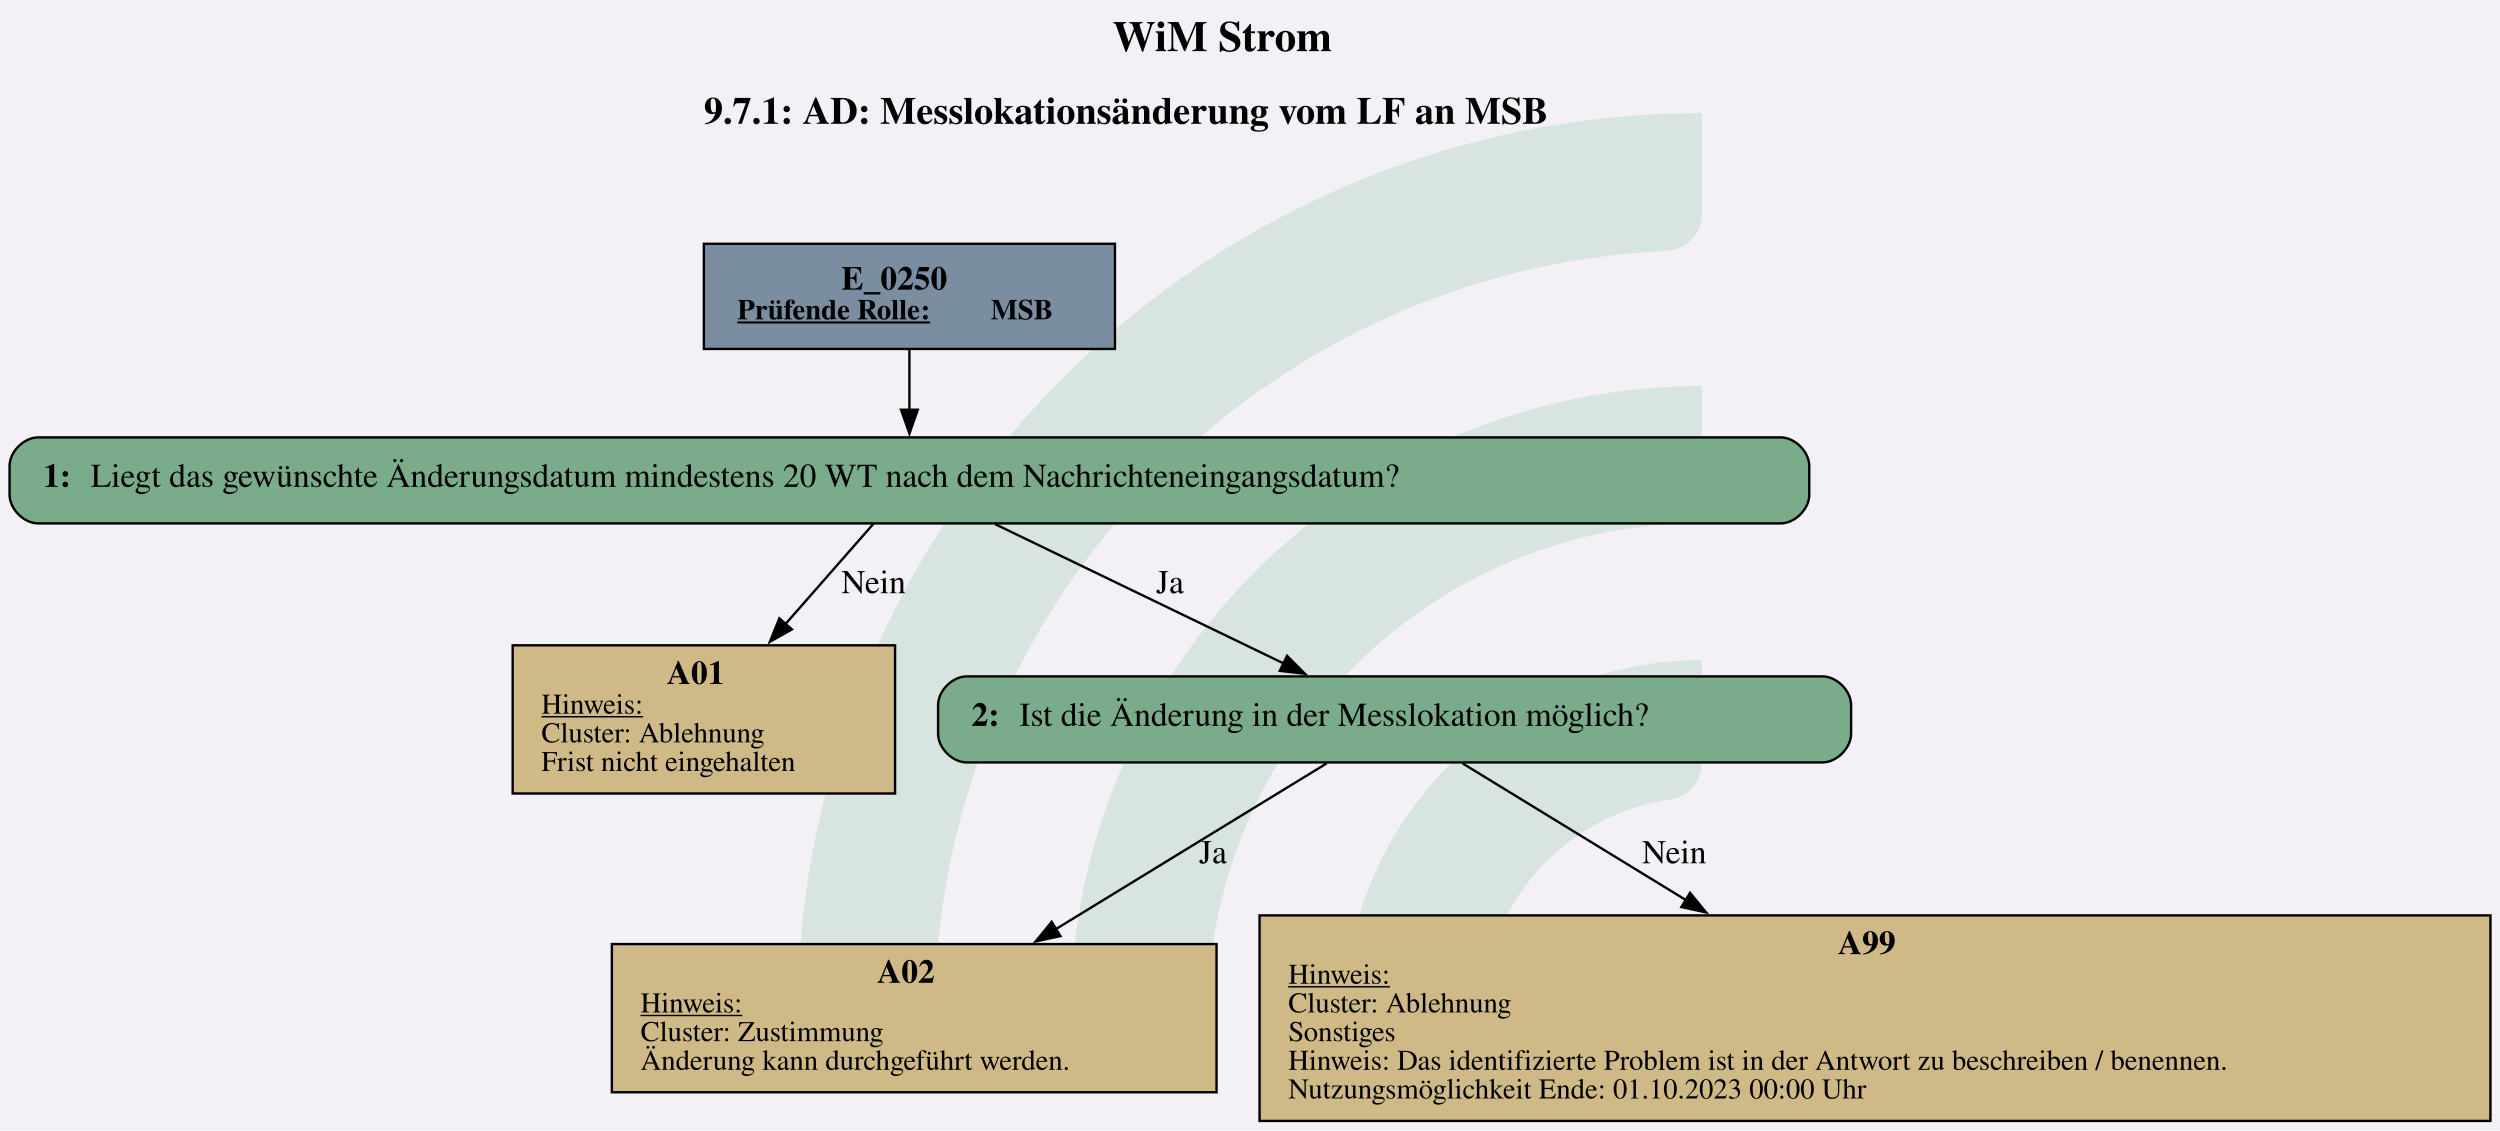
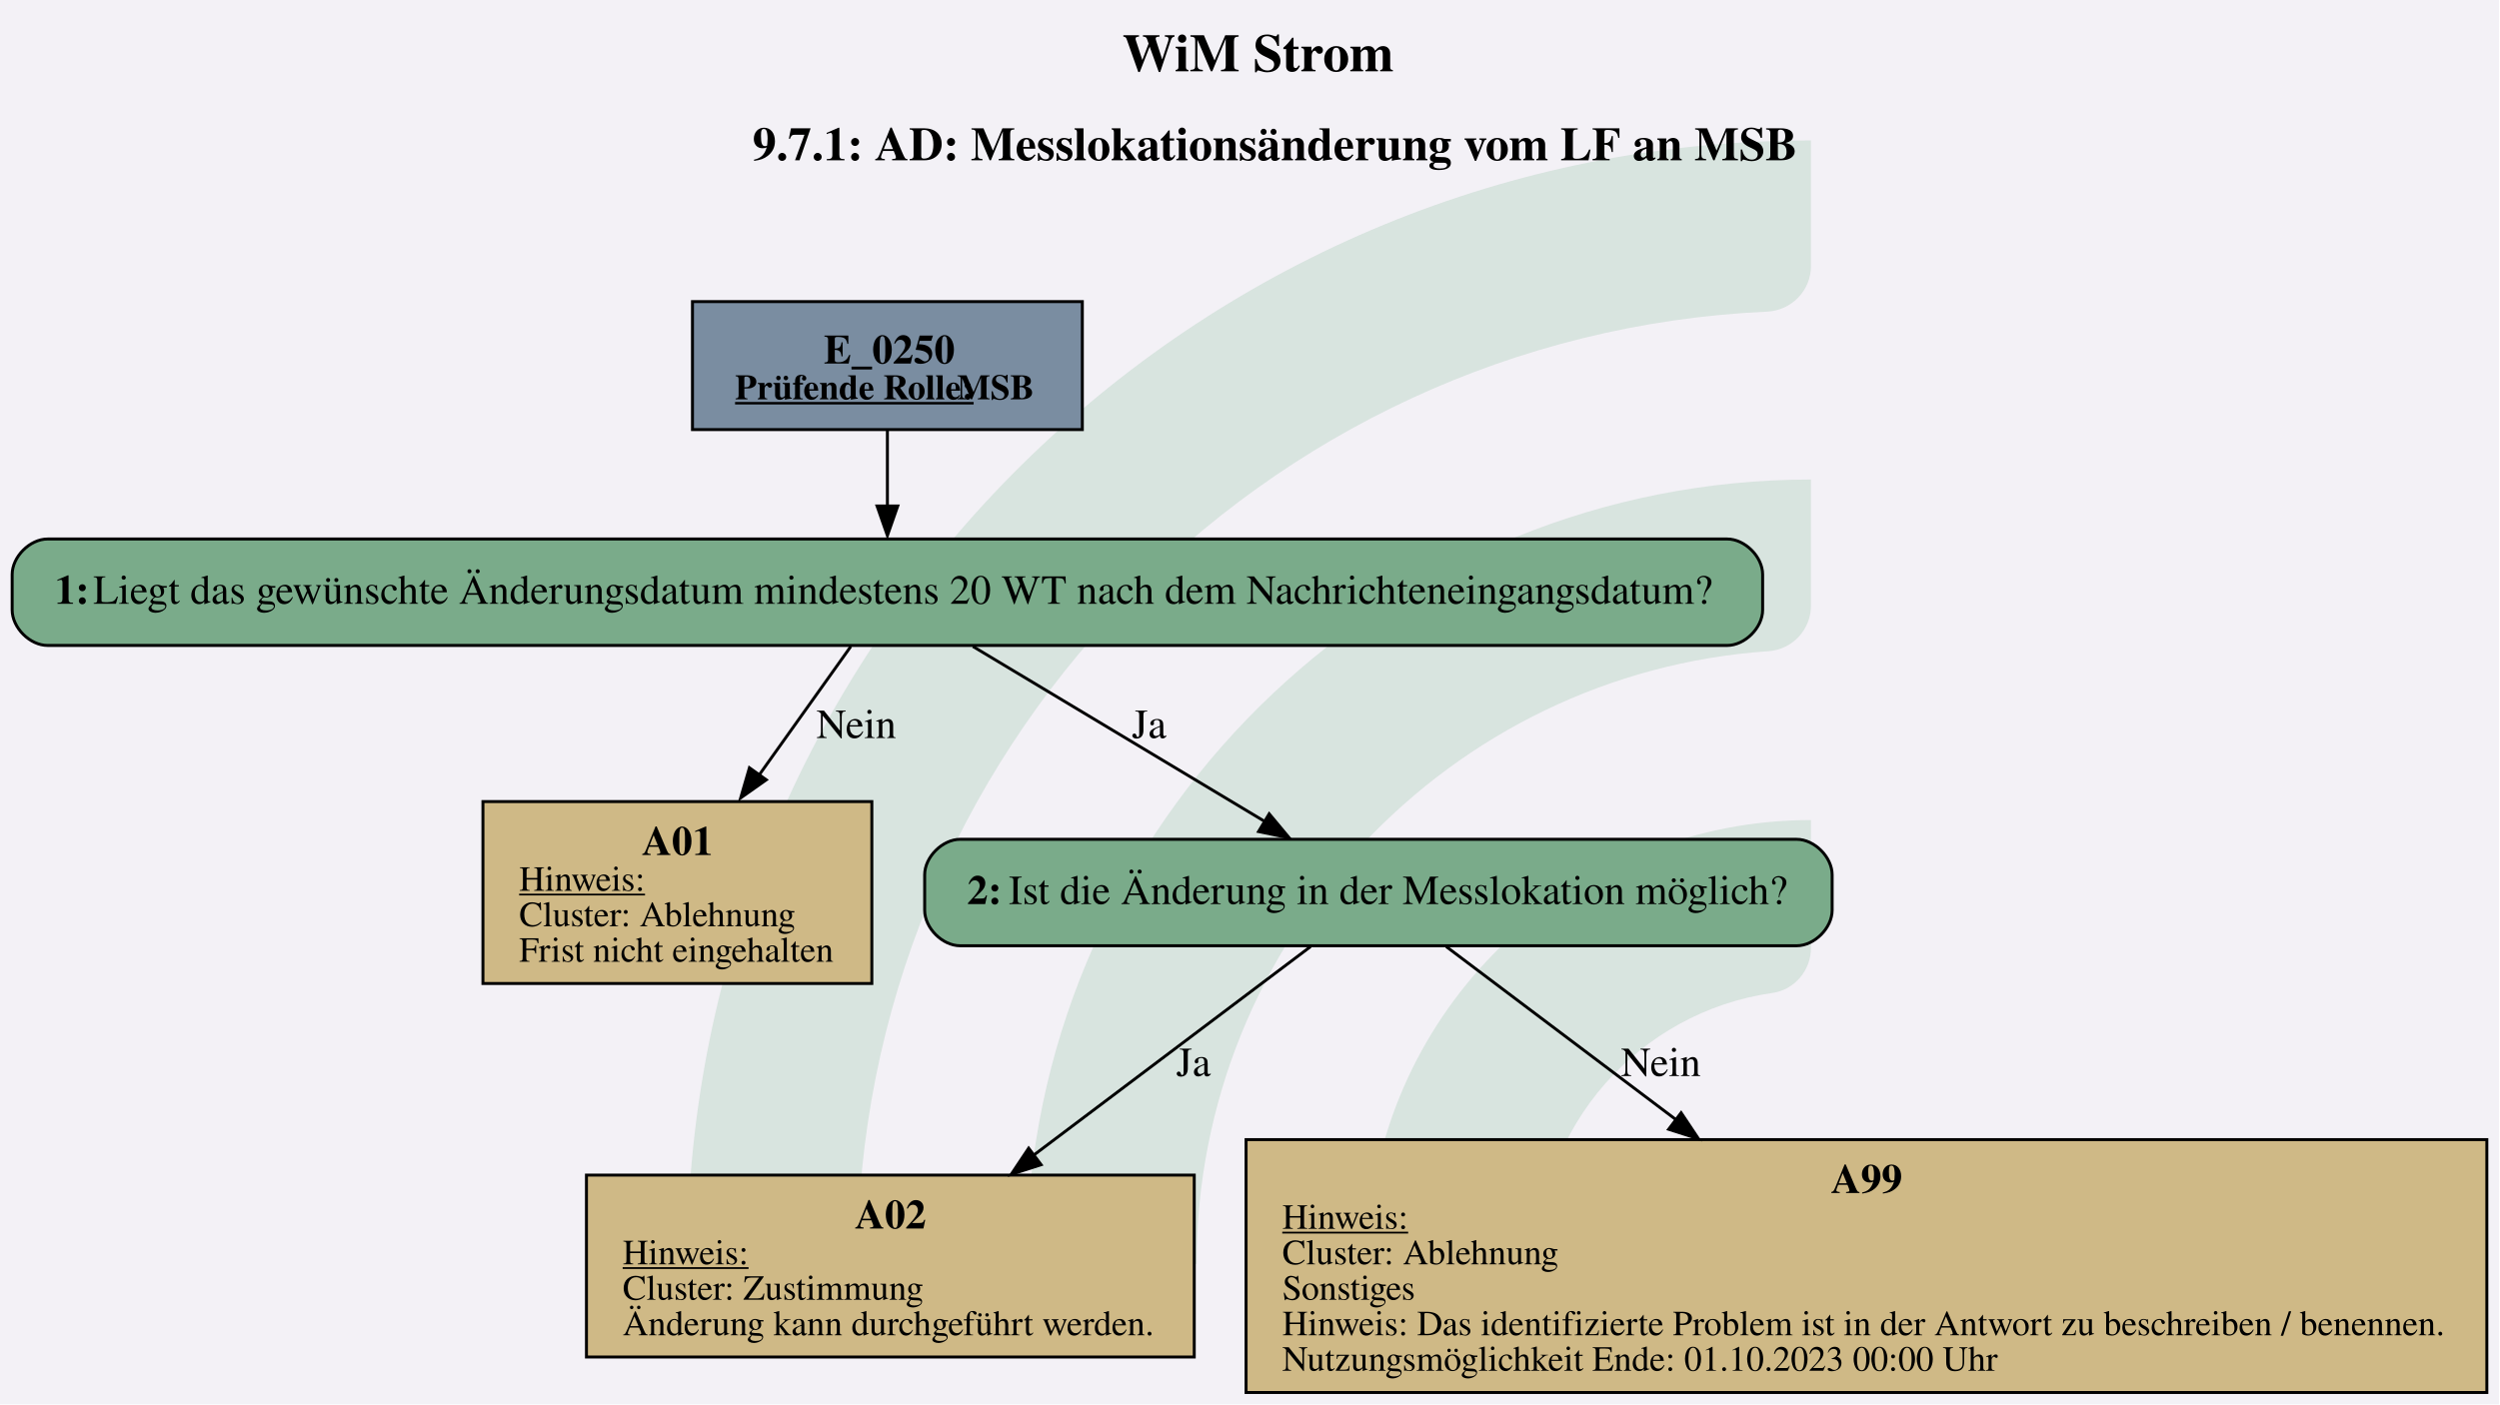
- <svg xmlns="http://www.w3.org/2000/svg" version="1.1" width="1394.667px" viewBox="0 0 1394.667 630.667" height="630.667px">
+ <svg xmlns="http://www.w3.org/2000/svg" version="1.1" width="1126.667px" viewBox="0 0 1126.667 633.333" height="633.333px">
  <g>
-     <svg version="1.1" width="1394.667px" viewBox="0 0 1394.667 630.667" height="630.667px">
-       <polygon fill="#f3f1f6" points="0,0 1394.667,0 1394.667,630.667 0,630.667" />
+     <svg version="1.1" width="1126.667px" viewBox="0 0 1126.667 633.333" height="633.333px">
+       <polygon fill="#f3f1f6" points="0,0 1126.667,0 1126.667,633.333 0,633.333" />
      <g>
-         <g transform="translate(445.2538, 63.06667) scale(1 1) translate(0, 0) scale(2.852263 2.852263) ">
+         <g transform="translate(310.1879, 63.33333) scale(1 1) translate(0, 0) scale(2.864323 2.864323) ">
          <defs id="defs2">
            <clipPath clipPathUnits="userSpaceOnUse" id="clipPath23">
              <path d="M 0,568.156 H 579.236 V 0 H 0 Z" id="path21" />
            </clipPath>
          </defs>
          <g id="layer1" transform="translate(-16.54194,-55.30527)">
            <g id="g19" clip-path="url(#clipPath23)" transform="matrix(0.3527778,0,0,-0.3527778,0.01017023,243.7368)" style="opacity:0.2">
              <g id="g25" transform="translate(122.444,32.7195)">
                <path d="m 0,0 h -56.104 c -11,0 -19.898,9.123 -19.463,20.115 10.594,267.191 231.277,481.302 501.029,481.302 v -56.02 c 0,-10.98 -8.688,-19.892 -19.658,-20.393 C 180.29,414.697 0,228.005 0,0" style="fill:#6ead83;fill-opacity:1;fill-rule:nonzero;stroke:none" id="path27" />
              </g>
              <g id="g29" transform="translate(273.7828,32.7195)">
                <path d="m 0,0 h -55.926 c -11.228,0 -20.091,9.482 -19.435,20.69 10.744,183.439 163.389,329.388 349.485,329.388 v -56.263 c 0,-10.709 -8.273,-19.617 -18.957,-20.35 C 112.819,263.696 0,144.774 0,0" style="fill:#6ead83;fill-opacity:1;fill-rule:nonzero;stroke:none" id="path31" />
              </g>
              <g id="g33" transform="translate(425.7667,32.7195)">
                <path d="m 0,0 h -55.445 c -11.653,0 -20.604,10.17 -19.334,21.753 10.866,99.032 95.031,176.341 196.919,176.341 v -57.011 c 0,-10.046 -7.283,-18.755 -17.229,-20.165 C 45.688,112.522 0,61.497 0,0" style="fill:#6ead83;fill-opacity:1;fill-rule:nonzero;stroke:none" id="path35" />
              </g>
            </g>
          </g>
        </g>
-         <svg width="1046pt" height="473pt" viewBox="0.00 0.00 1046.00 473.00">
-           <g id="graph0" class="graph" transform="scale(1 1) rotate(0) translate(4 469)">
-             <text text-anchor="start" x="461.5" y="-447.6" font-family="Times,serif" font-weight="bold" font-size="18.00">WiM Strom</text>
-             <text text-anchor="start" x="290.5" y="-417.2" font-family="Times,serif" font-weight="bold" font-size="16.00">9.7.1: AD: Messlokationsänderung vom LF an MSB</text>
+         <svg width="845pt" height="475pt" viewBox="0.00 0.00 844.64 474.92">
+           <g id="graph0" class="graph" transform="scale(1 1) rotate(0) translate(4 470.92)">
+             <text text-anchor="start" x="375.32" y="-446.82" font-family="Times,serif" font-weight="bold" font-size="18.00">WiM Strom</text>
+             <text text-anchor="start" x="250.32" y="-416.72" font-family="Times,serif" font-weight="bold" font-size="16.00">9.7.1: AD: Messlokationsänderung vom LF an MSB</text>
            <g id="node1" class="node">
-               <polygon fill="#7a8da1" stroke="black" points="462.5,-367 290.5,-367 290.5,-323 462.5,-323 462.5,-367" />
-               <text text-anchor="start" x="348" y="-347.8" font-family="Times,serif" font-weight="bold" font-size="14.00">E_0250</text>
-               <text text-anchor="start" x="304.5" y="-335.4" font-family="Times,serif" font-weight="bold" text-decoration="underline" font-size="12.00">Prüfende Rolle:</text>
-               <text text-anchor="start" x="410.5" y="-335.4" font-family="Times,serif" font-weight="bold" font-size="12.00"> MSB</text>
+               <polygon fill="#7a8da1" stroke="black" points="361.8,-368.92 230,-368.92 230,-325.64 361.8,-325.64 361.8,-368.92" />
+               <text text-anchor="start" x="274.4" y="-347.98" font-family="Times,serif" font-weight="bold" font-size="14.00">E_0250</text>
+               <text text-anchor="start" x="244.4" y="-335.88" font-family="Times,serif" font-weight="bold" text-decoration="underline" font-size="12.00">Prüfende Rolle:</text>
+               <text text-anchor="start" x="319.4" y="-335.88" font-family="Times,serif" font-weight="bold" font-size="12.00"> MSB</text>
            </g>
            <g id="node2" class="node">
-               <path fill="#7aab8a" stroke="black" d="M741,-286C741,-286 12,-286 12,-286 6,-286 0,-280 0,-274 0,-274 0,-262 0,-262 0,-256 6,-250 12,-250 12,-250 741,-250 741,-250 747,-250 753,-256 753,-262 753,-262 753,-274 753,-274 753,-280 747,-286 741,-286" />
-               <text text-anchor="start" x="14" y="-265.3" font-family="Times,serif" font-weight="bold" font-size="14.00">1: </text>
-               <text text-anchor="start" x="34" y="-265.3" font-family="Times,serif" font-size="14.00">Liegt das gewünschte Änderungsdatum mindestens 20 WT nach dem Nachrichteneingangsdatum?</text>
+               <path fill="#7aab8a" stroke="black" d="M579.8,-288.64C579.8,-288.64 12,-288.64 12,-288.64 6,-288.64 0,-282.64 0,-276.64 0,-276.64 0,-264.64 0,-264.64 0,-258.64 6,-252.64 12,-252.64 12,-252.64 579.8,-252.64 579.8,-252.64 585.8,-252.64 591.8,-258.64 591.8,-264.64 591.8,-264.64 591.8,-276.64 591.8,-276.64 591.8,-282.64 585.8,-288.64 579.8,-288.64" />
+               <text text-anchor="start" x="14.4" y="-266.74" font-family="Times,serif" font-weight="bold" font-size="14.00">1: </text>
+               <text text-anchor="start" x="27.4" y="-266.74" font-family="Times,serif" font-size="14.00">Liegt das gewünschte Änderungsdatum mindestens 20 WT nach dem Nachrichteneingangsdatum?</text>
            </g>
            <g id="edge1" class="edge">
-               <path fill="none" stroke="black" d="M376.5,-322.71C376.5,-314.82 376.5,-305.75 376.5,-297.33" />
-               <polygon fill="black" stroke="black" points="380,-297.57 376.5,-287.57 373,-297.57 380,-297.57" />
+               <path fill="none" stroke="black" d="M295.9,-325.49C295.9,-317.45 295.9,-308.13 295.9,-299.53" />
+               <polygon fill="black" stroke="black" points="299.4,-299.8 295.9,-289.8 292.4,-299.8 299.4,-299.8" />
            </g>
            <g id="node3" class="node">
-               <polygon fill="#cfb986" stroke="black" points="370.5,-199 210.5,-199 210.5,-137 370.5,-137 370.5,-199" />
-               <text text-anchor="start" x="275" y="-182.8" font-family="Times,serif" font-weight="bold" font-size="14.00">A01</text>
-               <text text-anchor="start" x="222.5" y="-170.4" font-family="Times,serif" text-decoration="underline" font-size="12.00">Hinweis:</text>
-               <text text-anchor="start" x="222.5" y="-158.4" font-family="Times,serif" font-size="12.00">Cluster: Ablehnung</text>
-               <text text-anchor="start" x="222.5" y="-146.4" font-family="Times,serif" font-size="12.00">Frist nicht eingehalten</text>
+               <polygon fill="#cfb986" stroke="black" points="290.64,-199.84 159.16,-199.84 159.16,-138.32 290.64,-138.32 290.64,-199.84" />
+               <text text-anchor="start" x="212.9" y="-181.78" font-family="Times,serif" font-weight="bold" font-size="14.00">A01</text>
+               <text text-anchor="start" x="171.4" y="-169.68" font-family="Times,serif" text-decoration="underline" font-size="12.00">Hinweis:</text>
+               <text text-anchor="start" x="171.4" y="-157.68" font-family="Times,serif" font-size="12.00">Cluster: Ablehnung</text>
+               <text text-anchor="start" x="171.4" y="-145.68" font-family="Times,serif" font-size="12.00">Frist nicht eingehalten</text>
            </g>
            <g id="edge2" class="edge">
-               <path fill="none" stroke="black" d="M361.52,-249.93C351.3,-238.29 337.34,-222.38 324.51,-207.75" />
-               <polygon fill="black" stroke="black" points="327.34,-205.67 318.11,-200.47 322.08,-210.29 327.34,-205.67" />
-               <text text-anchor="middle" x="361.5" y="-220.8" font-family="Times,serif" font-size="14.00">Nein</text>
+               <path fill="none" stroke="black" d="M283.53,-252.3C274.96,-240.28 263.21,-223.8 252.48,-208.75" />
+               <polygon fill="black" stroke="black" points="254.96,-207.2 246.3,-201.09 249.26,-211.27 254.96,-207.2" />
+               <text text-anchor="middle" x="285.4" y="-221.34" font-family="Times,serif" font-size="14.00">Nein</text>
            </g>
            <g id="node4" class="node">
-               <path fill="#7aab8a" stroke="black" d="M758.5,-186C758.5,-186 400.5,-186 400.5,-186 394.5,-186 388.5,-180 388.5,-174 388.5,-174 388.5,-162 388.5,-162 388.5,-156 394.5,-150 400.5,-150 400.5,-150 758.5,-150 758.5,-150 764.5,-150 770.5,-156 770.5,-162 770.5,-162 770.5,-174 770.5,-174 770.5,-180 764.5,-186 758.5,-186" />
-               <text text-anchor="start" x="402.5" y="-165.3" font-family="Times,serif" font-weight="bold" font-size="14.00">2: </text>
-               <text text-anchor="start" x="422.5" y="-165.3" font-family="Times,serif" font-size="14.00">Ist die Änderung in der Messlokation möglich?</text>
+               <path fill="#7aab8a" stroke="black" d="M603.3,-187.08C603.3,-187.08 320.5,-187.08 320.5,-187.08 314.5,-187.08 308.5,-181.08 308.5,-175.08 308.5,-175.08 308.5,-163.08 308.5,-163.08 308.5,-157.08 314.5,-151.08 320.5,-151.08 320.5,-151.08 603.3,-151.08 603.3,-151.08 609.3,-151.08 615.3,-157.08 615.3,-163.08 615.3,-163.08 615.3,-175.08 615.3,-175.08 615.3,-181.08 609.3,-187.08 603.3,-187.08" />
+               <text text-anchor="start" x="322.9" y="-165.18" font-family="Times,serif" font-weight="bold" font-size="14.00">2: </text>
+               <text text-anchor="start" x="336.9" y="-165.18" font-family="Times,serif" font-size="14.00">Ist die Änderung in der Messlokation möglich?</text>
            </g>
            <g id="edge3" class="edge">
-               <path fill="none" stroke="black" d="M412.33,-249.71C446.03,-233.43 496.68,-208.98 533.39,-191.26" />
-               <polygon fill="black" stroke="black" points="534.5,-194.61 541.99,-187.11 531.46,-188.31 534.5,-194.61" />
-               <text text-anchor="middle" x="485.5" y="-220.8" font-family="Times,serif" font-size="14.00">Ja</text>
+               <path fill="none" stroke="black" d="M324.81,-252.3C352.14,-235.91 393.32,-211.21 423.41,-193.16" />
+               <polygon fill="black" stroke="black" points="424.98,-195.7 431.76,-187.56 421.38,-189.7 424.98,-195.7" />
+               <text text-anchor="middle" x="384.4" y="-221.34" font-family="Times,serif" font-size="14.00">Ja</text>
            </g>
            <g id="node5" class="node">
-               <polygon fill="#cfb986" stroke="black" points="505,-74 252,-74 252,-12 505,-12 505,-74" />
-               <text text-anchor="start" x="363" y="-57.8" font-family="Times,serif" font-weight="bold" font-size="14.00">A02</text>
-               <text text-anchor="start" x="264" y="-45.4" font-family="Times,serif" text-decoration="underline" font-size="12.00">Hinweis:</text>
-               <text text-anchor="start" x="264" y="-33.4" font-family="Times,serif" font-size="12.00">Cluster: Zustimmung</text>
-               <text text-anchor="start" x="264" y="-21.4" font-family="Times,serif" font-size="12.00">Änderung kann durchgeführt werden.</text>
+               <polygon fill="#cfb986" stroke="black" points="399.64,-73.52 194.16,-73.52 194.16,-12 399.64,-12 399.64,-73.52" />
+               <text text-anchor="start" x="284.9" y="-55.46" font-family="Times,serif" font-weight="bold" font-size="14.00">A02</text>
+               <text text-anchor="start" x="206.4" y="-43.36" font-family="Times,serif" text-decoration="underline" font-size="12.00">Hinweis:</text>
+               <text text-anchor="start" x="206.4" y="-31.36" font-family="Times,serif" font-size="12.00">Cluster: Zustimmung</text>
+               <text text-anchor="start" x="206.4" y="-19.36" font-family="Times,serif" font-size="12.00">Änderung kann durchgeführt werden.</text>
            </g>
            <g id="edge4" class="edge">
-               <path fill="none" stroke="black" d="M551.13,-149.64C521.82,-131.71 475.23,-103.19 437.83,-80.3" />
-               <polygon fill="black" stroke="black" points="439.69,-77.34 429.33,-75.11 436.03,-83.31 439.69,-77.34" />
-               <text text-anchor="middle" x="503.5" y="-107.8" font-family="Times,serif" font-size="14.00">Ja</text>
+               <path fill="none" stroke="black" d="M438.96,-150.79C414.84,-132.62 376.17,-103.49 345.27,-80.2" />
+               <polygon fill="black" stroke="black" points="347.87,-77.03 337.78,-73.8 343.66,-82.62 347.87,-77.03" />
+               <text text-anchor="middle" x="399.4" y="-107.02" font-family="Times,serif" font-size="14.00">Ja</text>
            </g>
            <g id="node6" class="node">
-               <polygon fill="#cfb986" stroke="black" points="1038,-86 523,-86 523,0 1038,0 1038,-86" />
-               <text text-anchor="start" x="765" y="-69.8" font-family="Times,serif" font-weight="bold" font-size="14.00">A99</text>
-               <text text-anchor="start" x="535" y="-57.4" font-family="Times,serif" text-decoration="underline" font-size="12.00">Hinweis:</text>
-               <text text-anchor="start" x="535" y="-45.4" font-family="Times,serif" font-size="12.00">Cluster: Ablehnung</text>
-               <text text-anchor="start" x="535" y="-33.4" font-family="Times,serif" font-size="12.00">Sonstiges</text>
-               <text text-anchor="start" x="535" y="-21.4" font-family="Times,serif" font-size="12.00">Hinweis: Das identifizierte Problem ist in der Antwort zu beschreiben / benennen.</text>
-               <text text-anchor="start" x="535" y="-9.4" font-family="Times,serif" font-size="12.00">Nutzungsmöglichkeit Ende: 01.10.2023 00:00 Uhr</text>
+               <polygon fill="#cfb986" stroke="black" points="836.64,-85.52 417.16,-85.52 417.16,0 836.64,0 836.64,-85.52" />
+               <text text-anchor="start" x="614.9" y="-67.46" font-family="Times,serif" font-weight="bold" font-size="14.00">A99</text>
+               <text text-anchor="start" x="429.4" y="-55.36" font-family="Times,serif" text-decoration="underline" font-size="12.00">Hinweis:</text>
+               <text text-anchor="start" x="429.4" y="-43.36" font-family="Times,serif" font-size="12.00">Cluster: Ablehnung</text>
+               <text text-anchor="start" x="429.4" y="-31.36" font-family="Times,serif" font-size="12.00">Sonstiges</text>
+               <text text-anchor="start" x="429.4" y="-19.36" font-family="Times,serif" font-size="12.00">Hinweis: Das identifizierte Problem ist in der Antwort zu beschreiben / benennen.</text>
+               <text text-anchor="start" x="429.4" y="-7.36" font-family="Times,serif" font-size="12.00">Nutzungsmöglichkeit Ende: 01.10.2023 00:00 Uhr</text>
            </g>
            <g id="edge5" class="edge">
-               <path fill="none" stroke="black" d="M607.87,-149.64C632.2,-134.75 668.44,-112.57 701.45,-92.37" />
-               <polygon fill="black" stroke="black" points="703.12,-95.45 709.83,-87.25 699.47,-89.48 703.12,-95.45" />
-               <text text-anchor="middle" x="696.5" y="-107.8" font-family="Times,serif" font-size="14.00">Nein</text>
+               <path fill="none" stroke="black" d="M484.84,-150.79C504.9,-135.68 535.01,-113 562.35,-92.39" />
+               <polygon fill="black" stroke="black" points="564.24,-94.6 570.12,-85.79 560.02,-89.01 564.24,-94.6" />
+               <text text-anchor="middle" x="557.4" y="-107.02" font-family="Times,serif" font-size="14.00">Nein</text>
            </g>
          </g>
        </svg>
      </g>
    </svg>
  </g>
</svg>
